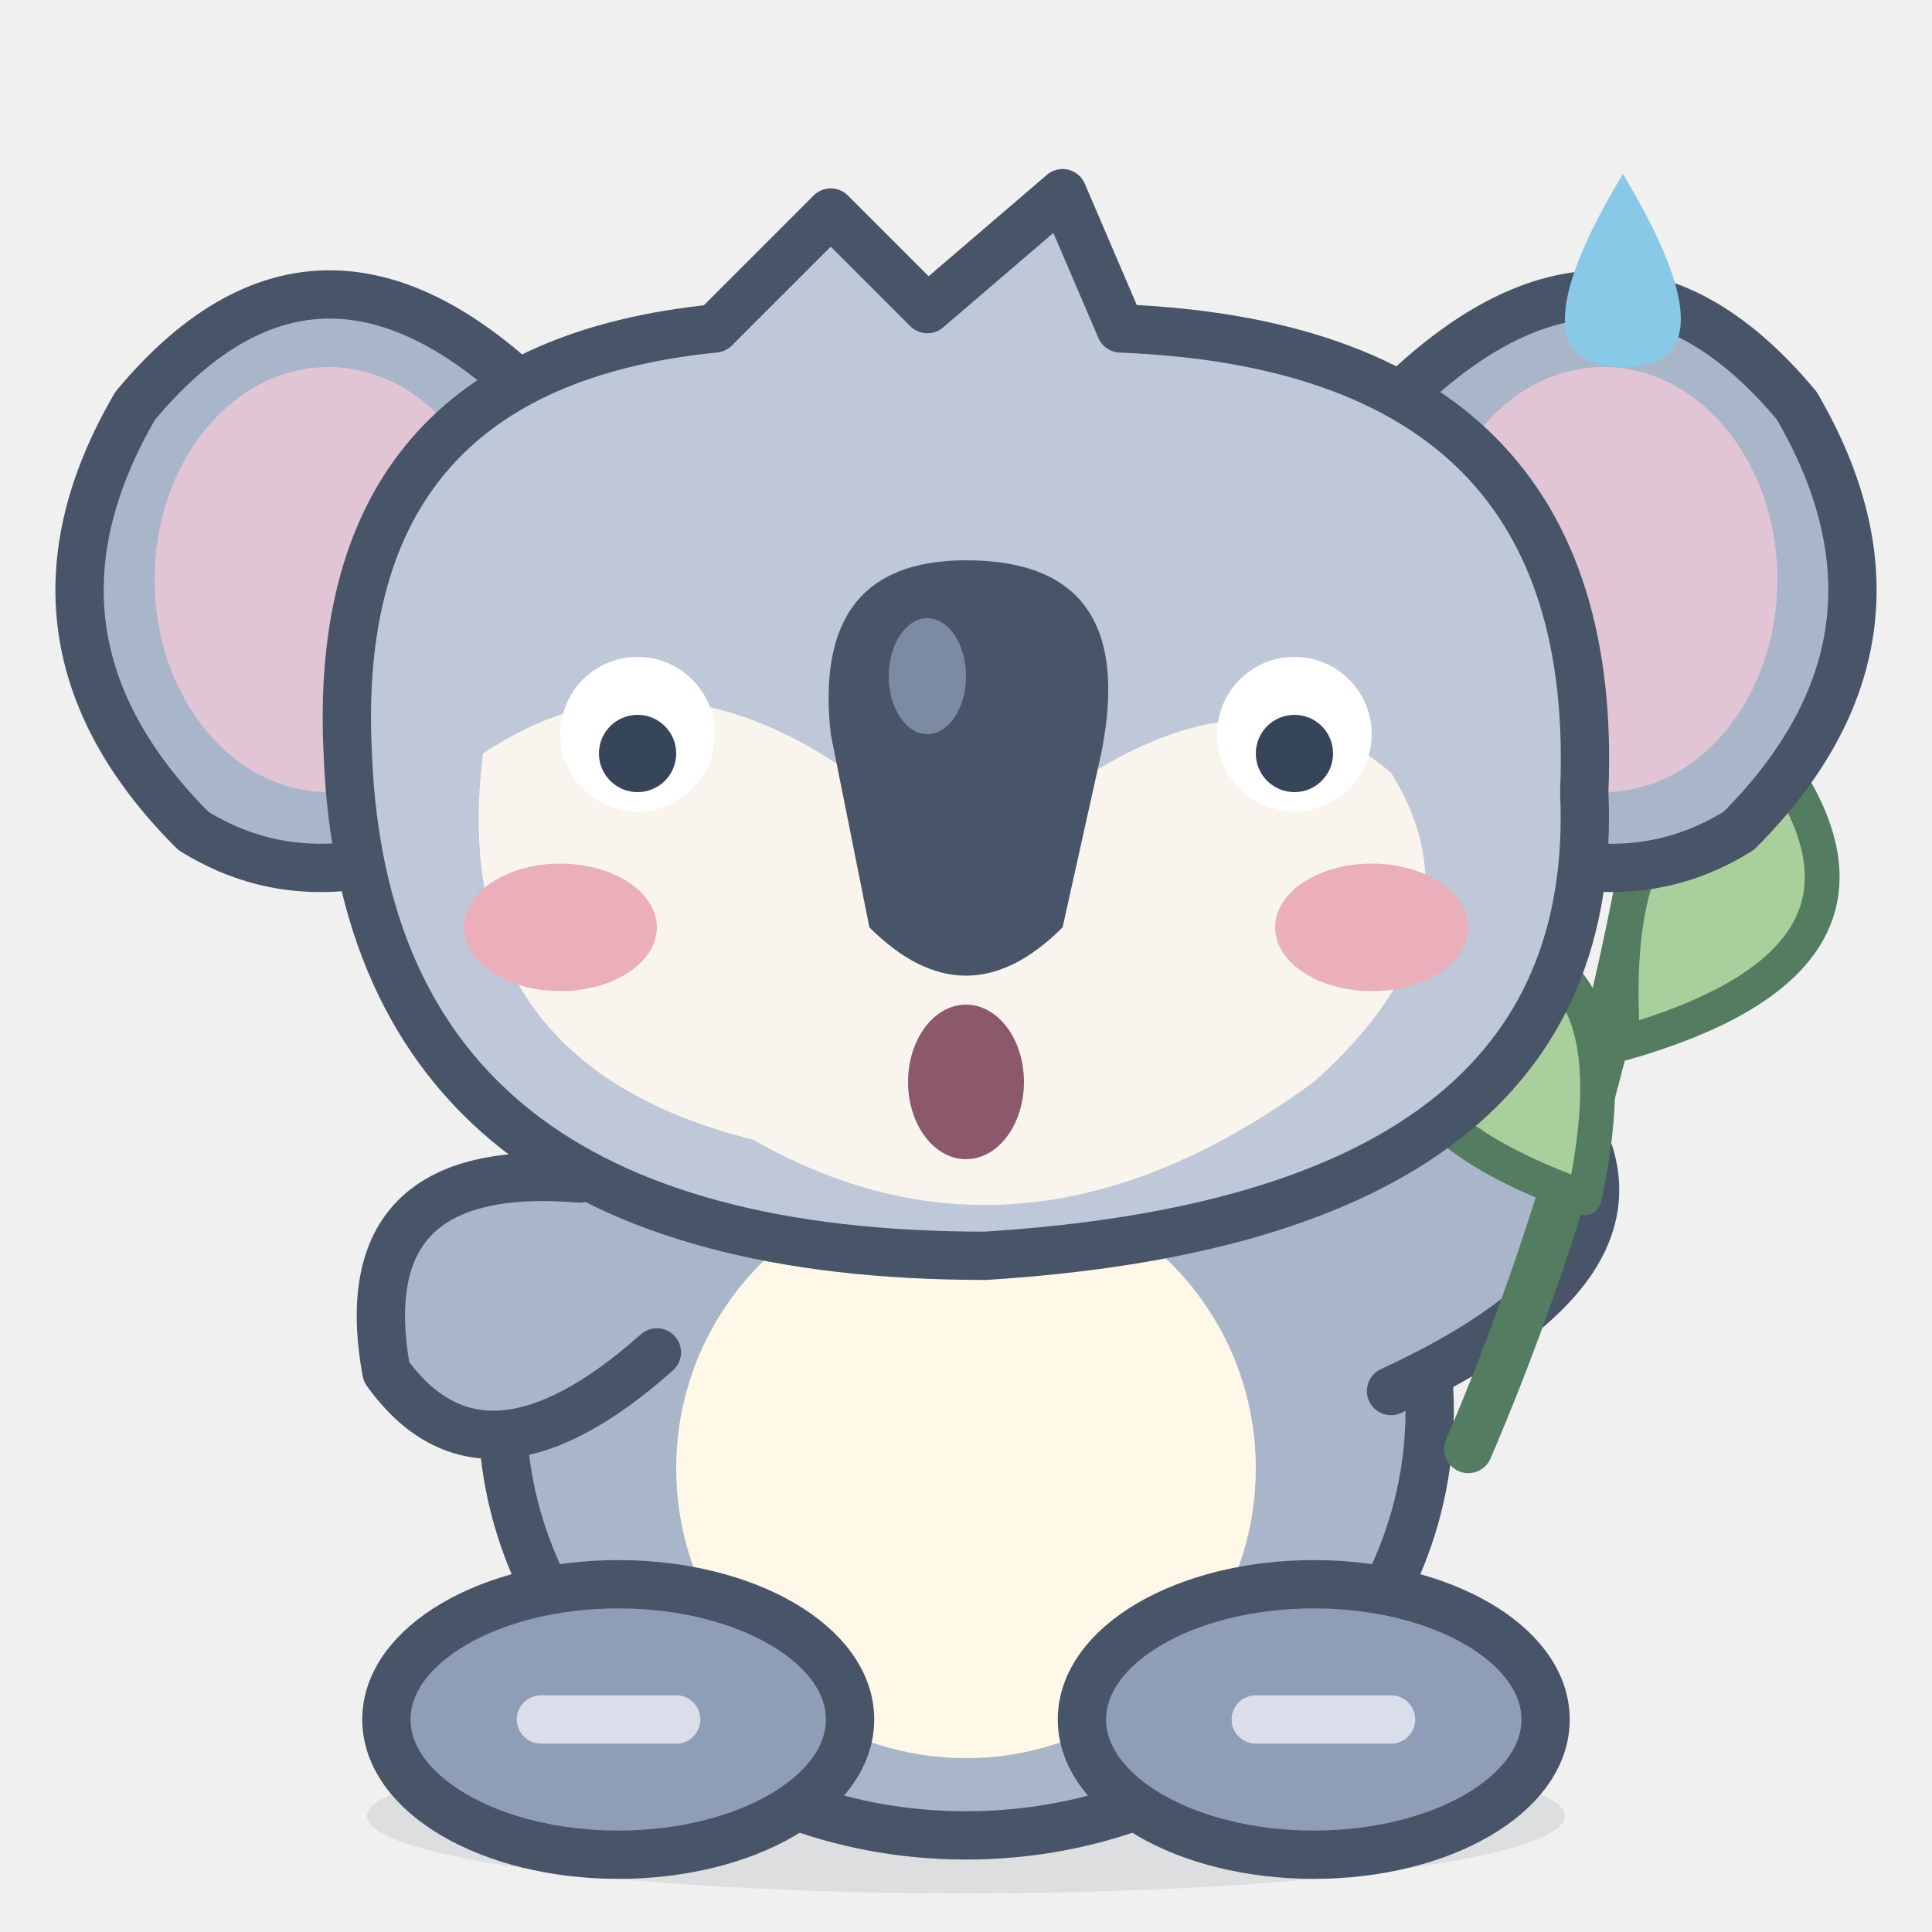
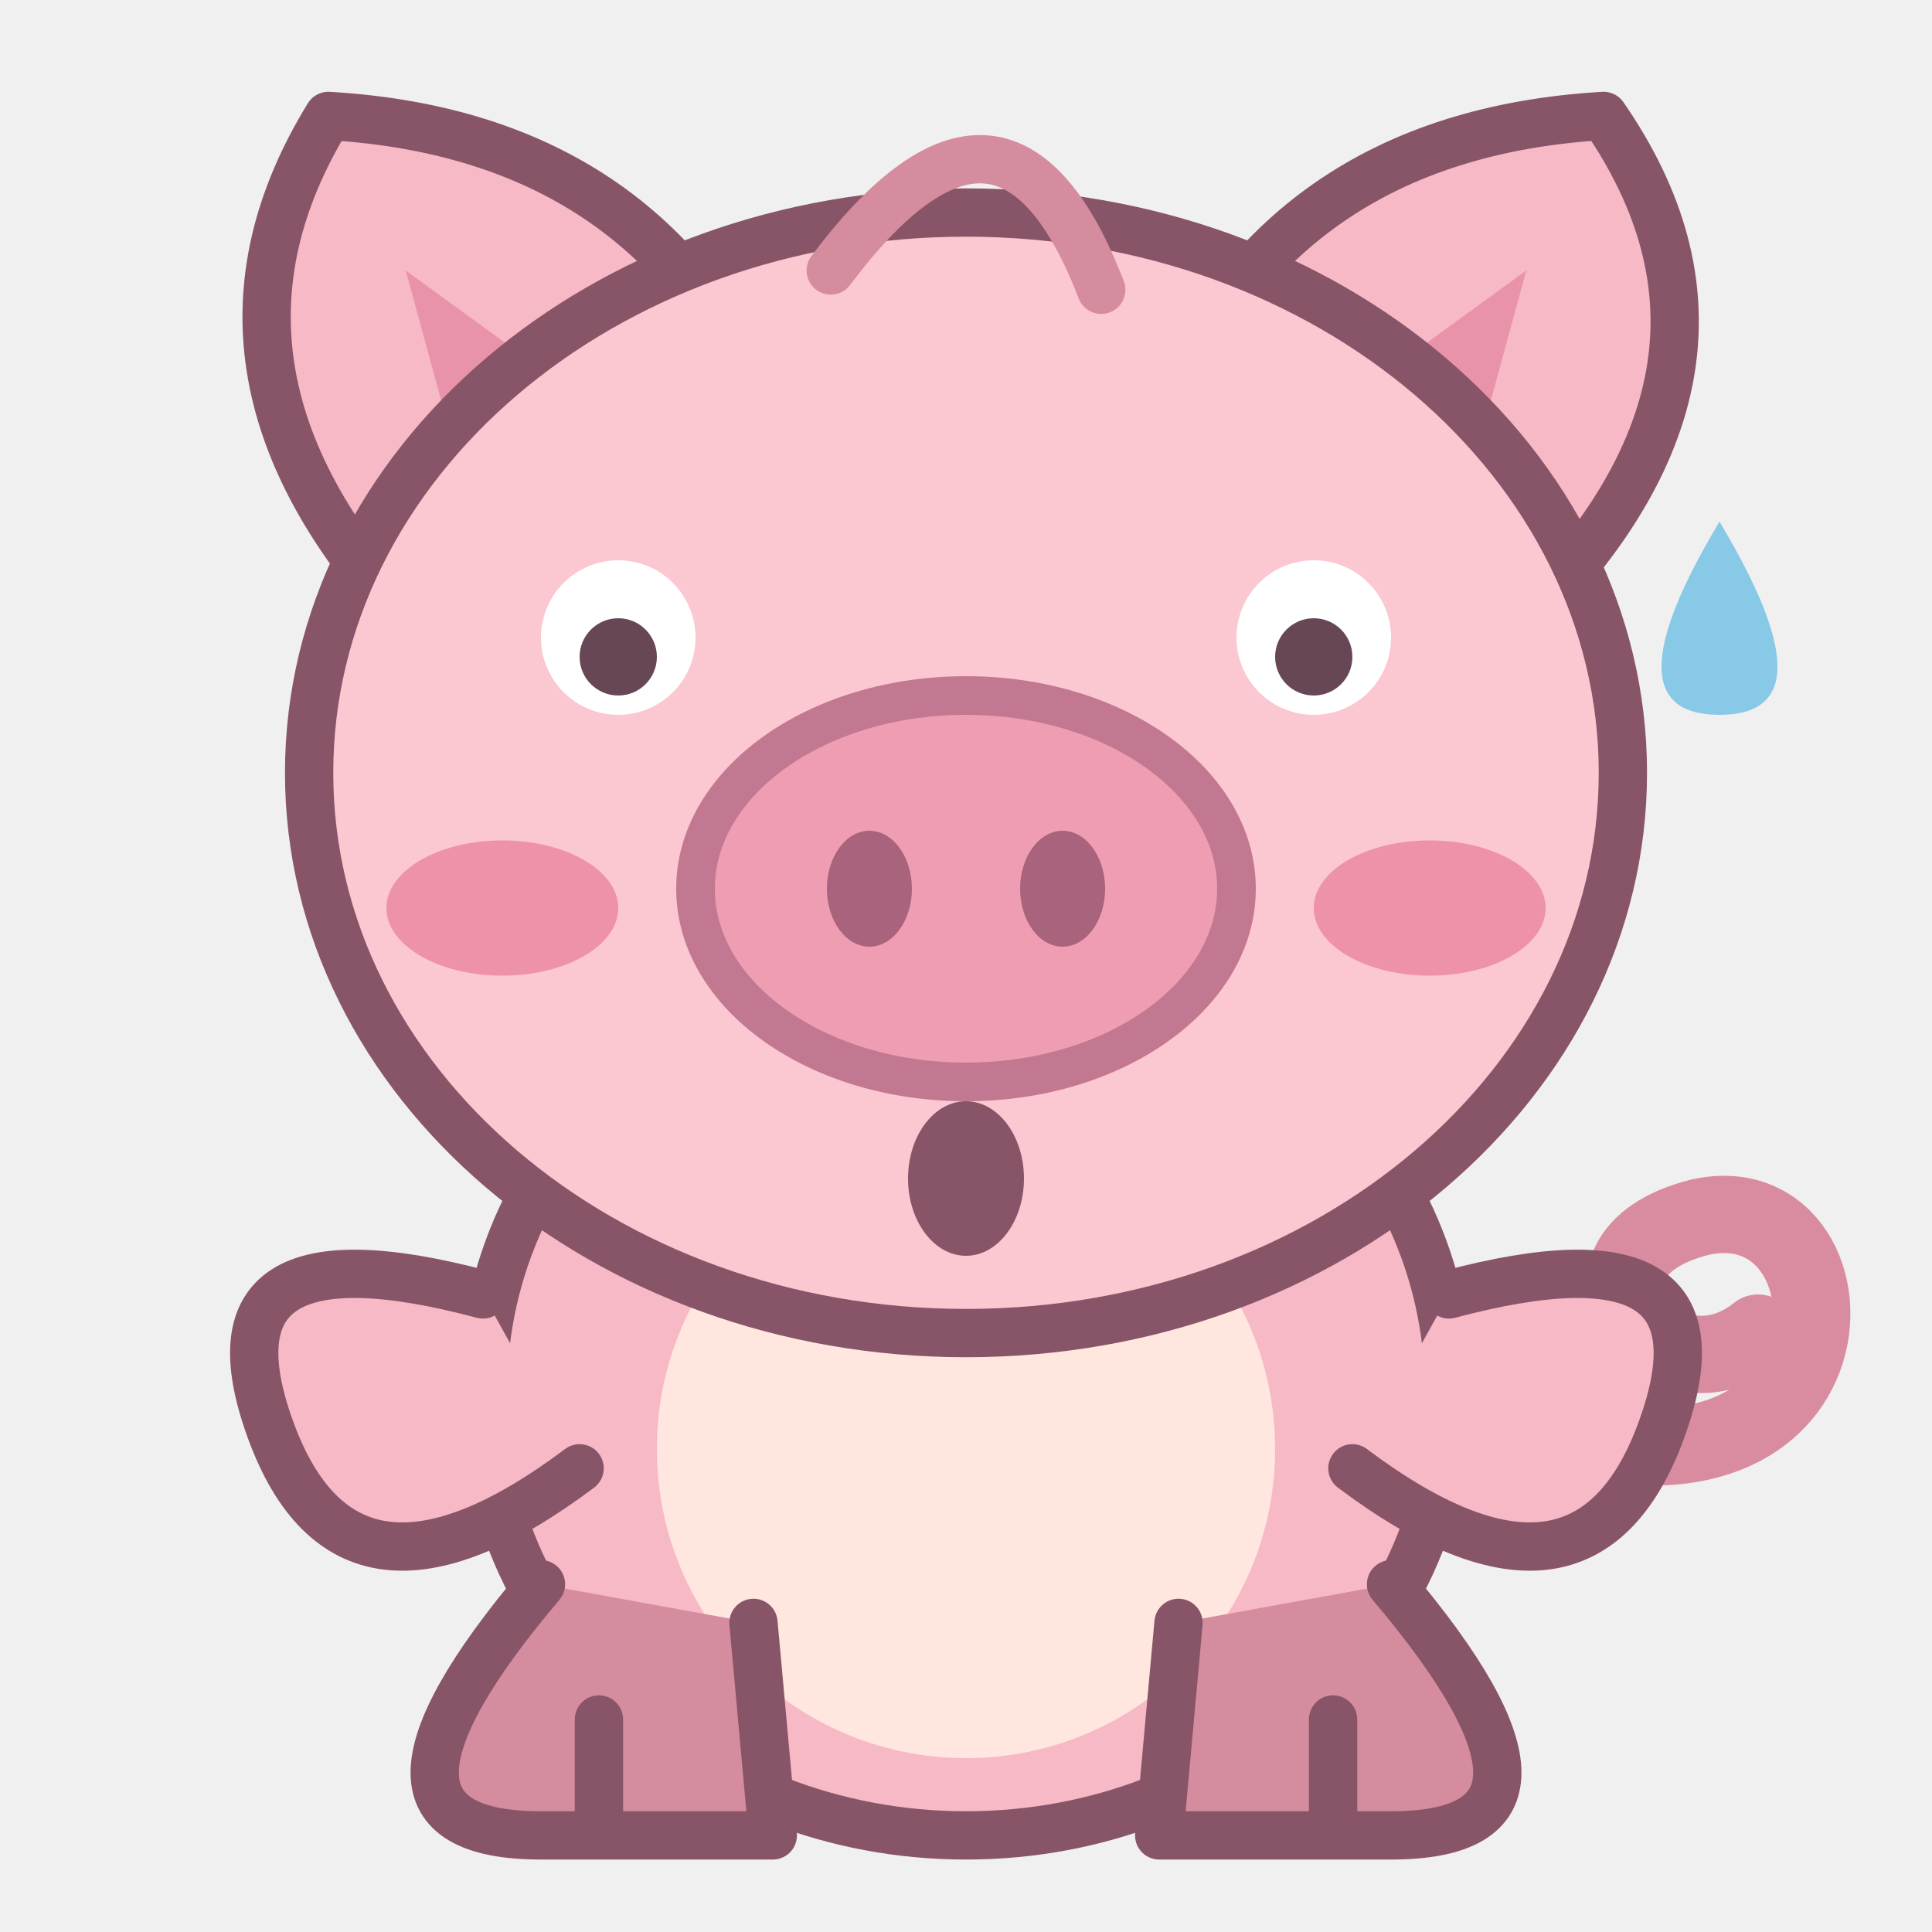
<svg xmlns="http://www.w3.org/2000/svg" width="256" height="256" viewBox="0 0 100 100">
  <defs>
    <g id="yo-body" stroke="#285841" stroke-width="2.5" stroke-linejoin="round" stroke-linecap="round">
      <ellipse cx="51" cy="94" rx="33" ry="4" fill="#285841" opacity=".12" stroke="none" />
      <path d="M66 71Q88 82 91 61Q100 83 74 86" fill="#78CE72" />
      <path d="M64 28l12-3-3 13 10 3-8 10 8 8-14 5" fill="#FF997D" />
      <path d="M39 57Q23 67 33 85Q51 96 70 81L68 55" fill="#78CE72" />
      <ellipse cx="49" cy="73" rx="14" ry="17" fill="#FFFBE4" stroke="none" />
      <path d="M33 83Q20 81 19 91Q20 96 41 94L44 87" fill="#EF9870" />
      <path d="M59 85Q65 80 73 86Q85 86 81 94H59Z" fill="#EF9870" />
      <path d="M21 91h19M61 91h18" stroke="#FFCE9E" />
      <path d="M65 62Q79 57 78 65Q76 72 68 74" fill="#78CE72" />
      <path d="M30 37Q27 14 40 12Q48 9 51 19Q57 6 65 12Q77 20 72 40L64 55H37Z" fill="#78CE72" />
      <ellipse cx="41" cy="29" rx="8" ry="13" fill="#FFFDF4" stroke="none" />
      <ellipse cx="60" cy="27" rx="8" ry="13" fill="#FFFDF4" stroke="none" />
    </g>
    <symbol id="yo" viewBox="0 0 100 100">
      <use href="#yo-body" />
      <ellipse cx="43" cy="29" rx="3.5" ry="7" fill="#253D32" />
      <ellipse cx="61" cy="27" rx="3.5" ry="7" fill="#253D32" />
      <circle cx="44" cy="26" r="1.4" fill="white" />
      <circle cx="62" cy="24" r="1.4" fill="white" />
      <g stroke="#285841" stroke-width="2.5" stroke-linecap="round">
        <path d="M65 39Q57 30 37 33Q12 32 12 48Q12 65 38 64Q60 66 68 53" fill="#86DA7B" />
        <path d="M19 42Q27 36 36 38" stroke="#B5EE9B" stroke-width="3" fill="none" />
        <ellipse cx="27" cy="46" rx="1.4" ry="2" fill="#285841" stroke="none" />
        <ellipse cx="40" cy="43" rx="1.4" ry="2" fill="#285841" stroke="none" />
        <ellipse cx="59" cy="53" rx="5" ry="3.2" fill="#F3A79A" stroke="none" />
      </g>
      <path d="M37 57Q47 61 55 56" fill="none" stroke="#285841" stroke-width="2" stroke-linecap="round" />
    </symbol>
    <symbol id="yo-head" viewBox="0 0 100 100">
      <use href="#yo-body" />
      <ellipse cx="43" cy="29" rx="3.5" ry="7" fill="#253D32" />
      <ellipse cx="61" cy="27" rx="3.5" ry="7" fill="#253D32" />
      <circle cx="44" cy="26" r="1.4" fill="white" />
      <circle cx="62" cy="24" r="1.4" fill="white" />
      <g stroke="#285841" stroke-width="2.5" stroke-linecap="round">
        <path d="M65 39Q57 30 37 33Q12 32 12 48Q12 65 38 64Q60 66 68 53" fill="#86DA7B" />
        <path d="M19 42Q27 36 36 38" stroke="#B5EE9B" stroke-width="3" fill="none" />
        <ellipse cx="27" cy="46" rx="1.4" ry="2" fill="#285841" stroke="none" />
        <ellipse cx="40" cy="43" rx="1.4" ry="2" fill="#285841" stroke="none" />
        <ellipse cx="59" cy="53" rx="5" ry="3.2" fill="#F3A79A" stroke="none" />
      </g>
      <path d="M37 57Q47 61 55 56" fill="none" stroke="#285841" stroke-width="2" stroke-linecap="round" />
    </symbol>
    <symbol id="yo-happy" viewBox="0 0 100 100">
      <use href="#yo-body" />
      <path d="M37 29q5-8 10 0M55 27q5-8 10 0" stroke="#285841" stroke-width="3" fill="none" stroke-linecap="round" />
      <g stroke="#285841" stroke-width="2.5" stroke-linecap="round">
        <path d="M65 39Q57 30 37 33Q12 32 12 48Q12 65 38 64Q60 66 68 53" fill="#86DA7B" />
        <path d="M19 42Q27 36 36 38" stroke="#B5EE9B" stroke-width="3" fill="none" />
        <ellipse cx="27" cy="46" rx="1.4" ry="2" fill="#285841" stroke="none" />
        <ellipse cx="40" cy="43" rx="1.4" ry="2" fill="#285841" stroke="none" />
        <ellipse cx="59" cy="53" rx="5" ry="3.2" fill="#F3A79A" stroke="none" />
      </g>
      <path d="M35 55Q46 72 56 55Z" fill="#864A4F" />
      <path d="M40 60q6-4 11 0" stroke="#F9ADAF" stroke-width="3" />
      <path d="M12 15v10M7 20h10M84 32v8M80 36h8" stroke="#E9AE39" stroke-width="3" stroke-linecap="round" />
    </symbol>
    <symbol id="yo-oops" viewBox="0 0 100 100">
      <use href="#yo-body" />
      <ellipse cx="43" cy="29" rx="3.5" ry="7" fill="#253D32" />
      <ellipse cx="61" cy="27" rx="3.5" ry="7" fill="#253D32" />
      <circle cx="44" cy="26" r="1.4" fill="white" />
      <circle cx="62" cy="24" r="1.4" fill="white" />
      <g stroke="#285841" stroke-width="2.5" stroke-linecap="round">
        <path d="M65 39Q57 30 37 33Q12 32 12 48Q12 65 38 64Q60 66 68 53" fill="#86DA7B" />
        <path d="M19 42Q27 36 36 38" stroke="#B5EE9B" stroke-width="3" fill="none" />
        <ellipse cx="27" cy="46" rx="1.4" ry="2" fill="#285841" stroke="none" />
        <ellipse cx="40" cy="43" rx="1.4" ry="2" fill="#285841" stroke="none" />
        <ellipse cx="59" cy="53" rx="5" ry="3.2" fill="#F3A79A" stroke="none" />
      </g>
      <ellipse cx="46" cy="57" rx="3" ry="4" fill="#864A4F" />
      <path d="M80 17q-9 13 0 13q8 0 0-13" fill="#8DCFEF" />
    </symbol>
    <g id="ko-body" stroke="#485568" stroke-width="2.5" stroke-linecap="round" stroke-linejoin="round">
      <ellipse cx="50" cy="94" rx="31" ry="4" fill="#485568" opacity=".12" stroke="none" />
      <ellipse cx="50" cy="73" rx="24" ry="22" fill="#A9B6C9" />
      <ellipse cx="50" cy="76" rx="15" ry="15" fill="#FFF8E9" stroke="none" />
      <ellipse cx="32" cy="89" rx="12" ry="7" fill="#8F9EB6" />
      <ellipse cx="68" cy="89" rx="12" ry="7" fill="#8F9EB6" />
      <path d="M28 89h7M65 89h7" stroke="#DADEEB" />
      <path d="M30 61Q18 60 20 71Q25 78 34 70" fill="#A9B6C9" />
      <path d="M68 61Q78 52 82 59Q85 66 72 72" fill="#A9B6C9" />
      <path d="M76 75Q82 61 85 45" stroke="#537C61" />
      <path d="M82 62Q68 57 75 49Q85 48 82 62M84 54Q83 39 93 41Q98 50 84 54" fill="#A9CF9C" stroke="#537C61" stroke-width="1.8" />
      <path d="M29 22Q17 9 7 21Q0 33 10 43Q18 48 29 40M71 22Q83 9 93 21Q100 33 90 43Q82 48 71 40" fill="#A9B6C9" />
      <ellipse cx="17" cy="30" rx="9" ry="11" fill="#E1C5D5" stroke="none" />
      <ellipse cx="83" cy="30" rx="9" ry="11" fill="#E1C5D5" stroke="none" />
      <path d="M18 39Q17 19 37 17L43 11L48 16L55 10L58 17Q83 18 82 41Q83 63 51 65Q19 65 18 39Z" fill="#BEC8D8" />
      <path d="M25 39Q23 55 39 59Q53 67 68 56Q77 48 72 40Q65 34 55 41Q49 43 44 40Q34 33 25 39" fill="#F9F5EE" stroke="none" />
      <ellipse cx="29" cy="48" rx="5" ry="3.3" fill="#EBAFBC" stroke="none" />
      <ellipse cx="71" cy="48" rx="5" ry="3.3" fill="#EBAFBC" stroke="none" />
      <path d="M43 38Q42 29 50 29Q59 29 57 39L55 48Q50 53 45 48Z" fill="#485568" stroke="none" />
      <ellipse cx="48" cy="35" rx="2" ry="3" fill="#7C8BA2" stroke="none" />
    </g>
    <symbol id="ko" viewBox="0 0 100 100">
      <use href="#ko-body" />
      <g class="mascot-eyes" fill="#364559">
        <ellipse cx="33" cy="38" rx="3" ry="4" />
        <ellipse cx="67" cy="38" rx="3" ry="4" />
        <circle cx="34" cy="36.5" r="1" fill="white" />
        <circle cx="68" cy="36.5" r="1" fill="white" />
      </g>
      <path d="M45 55Q50 60 55 55" fill="none" stroke="#485568" stroke-width="2" stroke-linecap="round" />
    </symbol>
    <symbol id="ko-head" viewBox="0 0 100 100">
      <use href="#ko" />
    </symbol>
    <g id="pig-body" stroke="#885568" stroke-width="2.5" stroke-linecap="round" stroke-linejoin="round">
      <path d="M77 73c20 8 20-12 11-10-8 2-2 10 3 6" fill="none" stroke="#D98C9F" stroke-width="4" />
      <ellipse cx="50" cy="72" rx="25" ry="23" fill="#F7B9C6" />
      <ellipse cx="50" cy="75" rx="16" ry="16" fill="#FFE6DF" stroke="none" />
      <path d="M28 82q-11 13 0 13h12l-1-11M61 84l-1 11h12q11 0 0-13" fill="#D58C9E" />
      <path d="M31 89v5M69 89v5" fill="none" />
      <path d="M25 67q-15-4-11 7t16 2M75 67q15-4 11 7t-16 2" fill="#F7B9C6" />
      <path d="M21 32Q9 19 17 6q17 1 23 16M60 22Q66 7 83 6q9 13-4 26" fill="#F7B9C6" />
      <path d="M24 25l-3-11 11 8M68 22l11-8-3 11" fill="#E893AA" stroke="none" />
      <ellipse cx="50" cy="40" rx="34" ry="29" fill="#FBC7D0" />
      <path d="M43 14q9-12 14 1" fill="none" stroke="#D58C9E" />
      <ellipse cx="26" cy="47" rx="6" ry="3.5" fill="#EE92A9" stroke="none" />
      <ellipse cx="74" cy="47" rx="6" ry="3.5" fill="#EE92A9" stroke="none" />
      <ellipse cx="50" cy="46" rx="14" ry="10" fill="#EE9DB2" stroke="#C27891" stroke-width="2" />
      <ellipse cx="45" cy="46" rx="2.2" ry="3" fill="#A9637D" stroke="none" />
      <ellipse cx="55" cy="46" rx="2.2" ry="3" fill="#A9637D" stroke="none" />
    </g>
    <symbol id="pig" viewBox="0 0 100 100">
      <use href="#pig-body" />
      <g class="mascot-eyes" fill="#674756">
        <ellipse cx="32" cy="33" rx="3" ry="4" />
        <ellipse cx="68" cy="33" rx="3" ry="4" />
        <circle cx="33" cy="31.5" r="1" fill="white" />
        <circle cx="69" cy="31.5" r="1" fill="white" />
      </g>
      <path d="M45 60q5 5 10 0" fill="none" stroke="#885568" stroke-width="2" stroke-linecap="round" />
    </symbol>
    <symbol id="pig-head" viewBox="0 0 100 100">
      <use href="#pig" />
    </symbol>
    <symbol id="pig-happy" viewBox="0 0 100 100">
      <use href="#pig-body" />
      <path d="M28 34q4-7 8 0M64 34q4-7 8 0" fill="none" stroke="#674756" stroke-width="2.5" stroke-linecap="round" />
      <path d="M44 58q6 14 12 0Z" fill="#885568" />
      <path d="M48 62h4" stroke="#F7ADC0" stroke-width="3" stroke-linecap="round" />
      <path d="M7 38c-7-7-8 4 0 8 8-4 7-15 0-8M92 18c-7-7-8 4 0 8 8-4 7-15 0-8" fill="#E784A4" />
    </symbol>
    <symbol id="pig-oops" viewBox="0 0 100 100">
      <use href="#pig-body" />
      <circle cx="32" cy="33" r="4" fill="white" />
      <circle cx="68" cy="33" r="4" fill="white" />
      <circle cx="32" cy="34" r="2" fill="#674756" />
      <circle cx="68" cy="34" r="2" fill="#674756" />
      <ellipse cx="50" cy="61" rx="3" ry="4" fill="#885568" />
      <path d="M89 27q-6 10 0 10q6 0 0-10" fill="#88C9E7" />
    </symbol>
    <symbol id="ko-happy" viewBox="0 0 100 100">
      <use href="#ko-body" />
      <path d="M29 39q4-7 8 0M63 39q4-7 8 0" fill="none" stroke="#485568" stroke-width="2.5" stroke-linecap="round" />
      <path d="M43 53Q50 68 57 53Z" fill="#8B596B" />
      <path d="M47 58q3-2 6 0" fill="none" stroke="#F1ABB9" stroke-width="3" />
      <path d="M9 56v8M5 60h8M90 10v8M86 14h8" stroke="#D5AB49" stroke-width="2.5" stroke-linecap="round" />
    </symbol>
    <symbol id="ko-oops" viewBox="0 0 100 100">
      <use href="#ko-body" />
      <circle cx="33" cy="38" r="4" fill="white" />
      <circle cx="67" cy="38" r="4" fill="white" />
      <circle cx="33" cy="39" r="2" fill="#364559" />
      <circle cx="67" cy="39" r="2" fill="#364559" />
      <ellipse cx="50" cy="56" rx="3" ry="4" fill="#8B596B" />
      <path d="M84 9q-6 10 0 10q6 0 0-10" fill="#88C9E7" />
    </symbol>
    <symbol id="egg" viewBox="0 0 100 100">
      <path d="M50 12 C 30 12, 22 40, 22 58 C 22 78, 34 90, 50 90 C 66 90, 78 78, 78 58 C 78 40, 70 12, 50 12 Z" fill="#FFFDF7" stroke="#8FA394" stroke-width="3" />
      <circle cx="40" cy="40" r="5" fill="#7FCB85" />
      <circle cx="58" cy="52" r="6" fill="#7FCB85" />
      <circle cx="42" cy="66" r="4.5" fill="#7FCB85" />
      <circle cx="60" cy="30" r="3.5" fill="#7FCB85" />
    </symbol>
    <symbol id="xmark" viewBox="0 0 100 100">
      <path d="M22 22 L78 78 M78 22 L22 78" stroke="#2B3A2E" stroke-width="14" stroke-linecap="round" />
    </symbol>
    <symbol id="i-undo" viewBox="0 0 24 24">
      <path d="M9 14 4 9l5-5" fill="none" stroke="currentColor" stroke-width="2.4" stroke-linecap="round" stroke-linejoin="round" />
      <path d="M4 9h9.5a5.5 5.5 0 0 1 0 11H11" fill="none" stroke="currentColor" stroke-width="2.4" stroke-linecap="round" />
    </symbol>
    <symbol id="i-bulb" viewBox="0 0 24 24">
      <path d="M9 18h6M10 21h4" stroke="currentColor" stroke-width="2.4" stroke-linecap="round" />
      <path d="M12 3a6.5 6.5 0 0 0-3.8 11.8c.5.4.8 1 .8 1.7V17h6v-.5c0-.7.3-1.3.8-1.7A6.5 6.5 0 0 0 12 3Z" fill="none" stroke="currentColor" stroke-width="2.4" stroke-linejoin="round" />
    </symbol>
    <symbol id="i-clear" viewBox="0 0 24 24">
      <path d="M4 12a8 8 0 1 0 2.3-5.7" fill="none" stroke="currentColor" stroke-width="2.4" stroke-linecap="round" />
      <path d="M6 3v4h4" fill="none" stroke="currentColor" stroke-width="2.4" stroke-linecap="round" stroke-linejoin="round" />
    </symbol>
    <symbol id="i-next" viewBox="0 0 24 24">
      <path d="M5 12h13M13 6l6 6-6 6" fill="none" stroke="currentColor" stroke-width="2.6" stroke-linecap="round" stroke-linejoin="round" />
    </symbol>
    <symbol id="i-gear" viewBox="0 0 24 24">
      <circle cx="12" cy="12" r="3.2" fill="none" stroke="currentColor" stroke-width="2.2" />
      <path d="M12 2.5v3M12 18.5v3M2.5 12h3M18.5 12h3M5.3 5.3l2.1 2.1M16.6 16.6l2.1 2.1M5.3 18.7l2.1-2.1M16.6 7.4l2.1-2.1" stroke="currentColor" stroke-width="2.2" stroke-linecap="round" />
    </symbol>
    <symbol id="i-help" viewBox="0 0 24 24">
      <circle cx="12" cy="12" r="9.5" fill="none" stroke="currentColor" stroke-width="2.2" />
      <path d="M9.5 9.5a2.5 2.5 0 1 1 3.5 2.3c-.7.4-1 .9-1 1.7" fill="none" stroke="currentColor" stroke-width="2.2" stroke-linecap="round" />
      <circle cx="12" cy="17" r="1.3" fill="currentColor" />
    </symbol>
    <symbol id="i-share" viewBox="0 0 24 24">
      <path d="M12 3v12M8 7l4-4 4 4" fill="none" stroke="currentColor" stroke-width="2.4" stroke-linecap="round" stroke-linejoin="round" />
      <path d="M5 12v7a1 1 0 0 0 1 1h12a1 1 0 0 0 1-1v-7" fill="none" stroke="currentColor" stroke-width="2.4" stroke-linecap="round" />
    </symbol>
    <symbol id="i-flame" viewBox="0 0 24 24">
      <path d="M12 22c4.4 0 7-2.8 7-6.6 0-3.2-2-5.3-3.4-7.2-.5 1.4-1.3 2.3-2.4 2.6.3-3-1-6.3-3.6-7.8.2 2.6-1 4.4-2.4 6.2C5.9 10.9 5 12.7 5 15.4 5 19.2 7.6 22 12 22Z" fill="currentColor" />
    </symbol>
  </defs>
  <g transform="">
-     <use href="#ko-oops" />
+     <use href="#pig-oops" />
  </g>
</svg>
